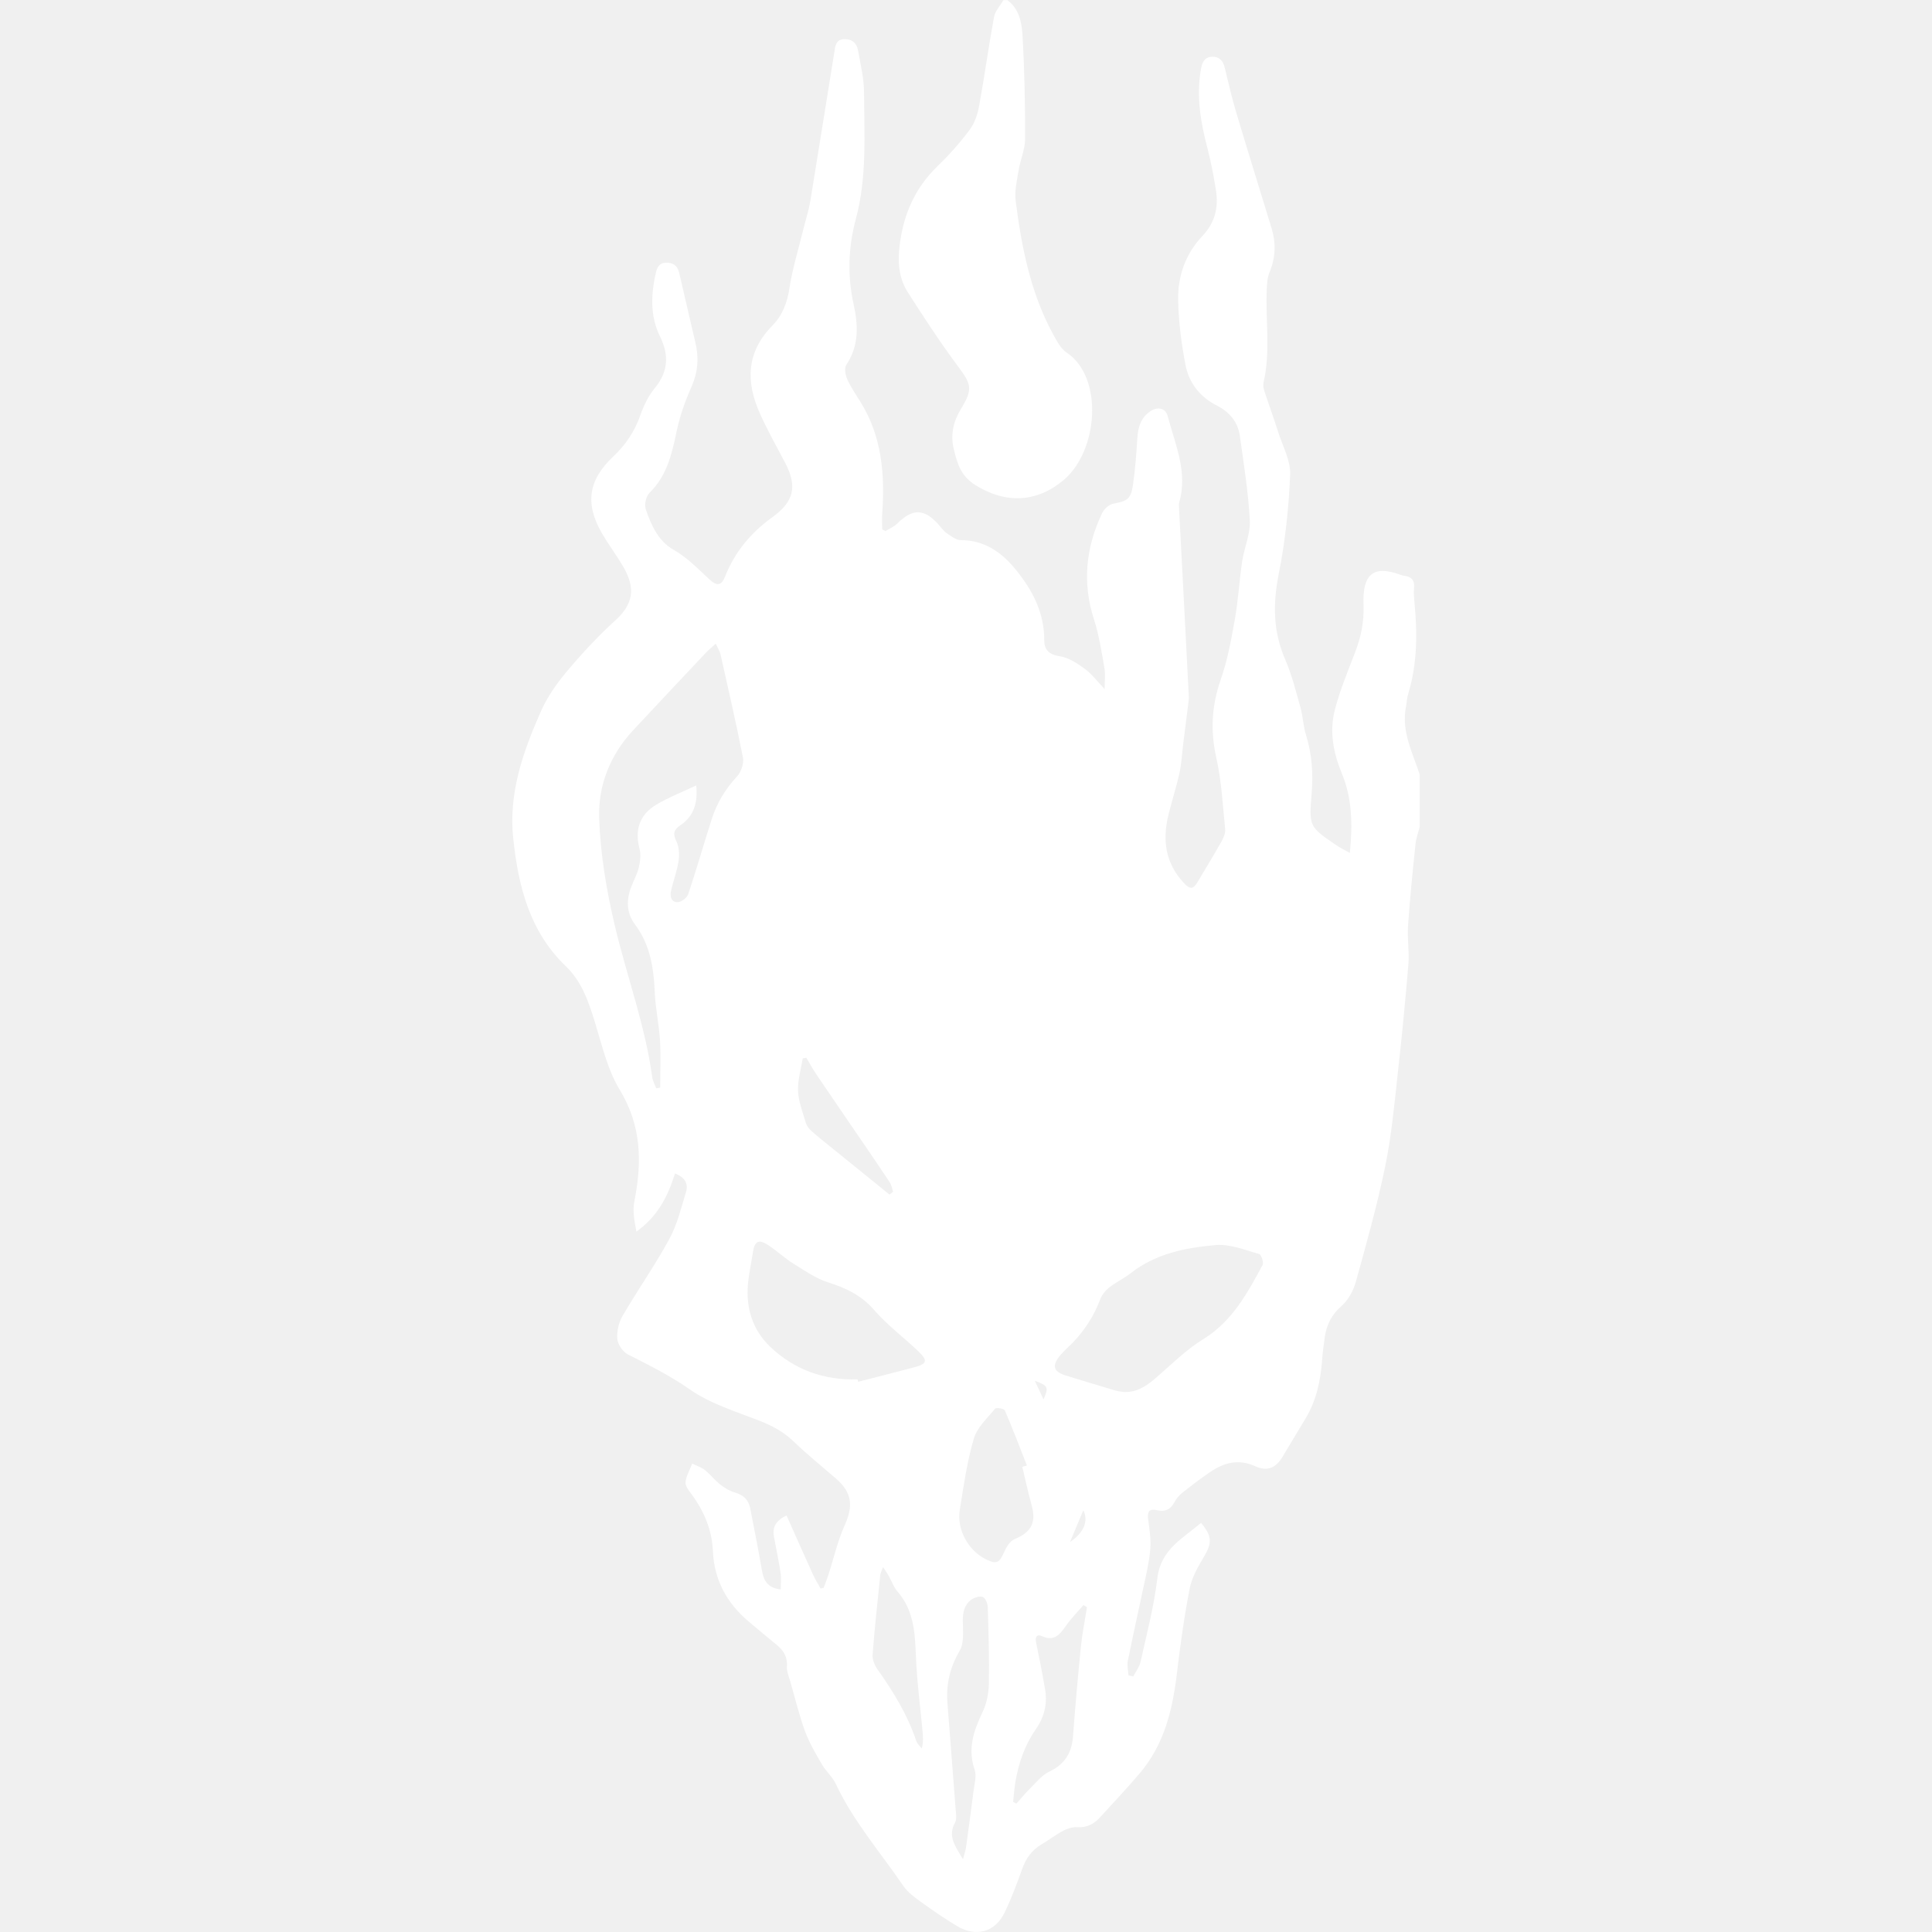
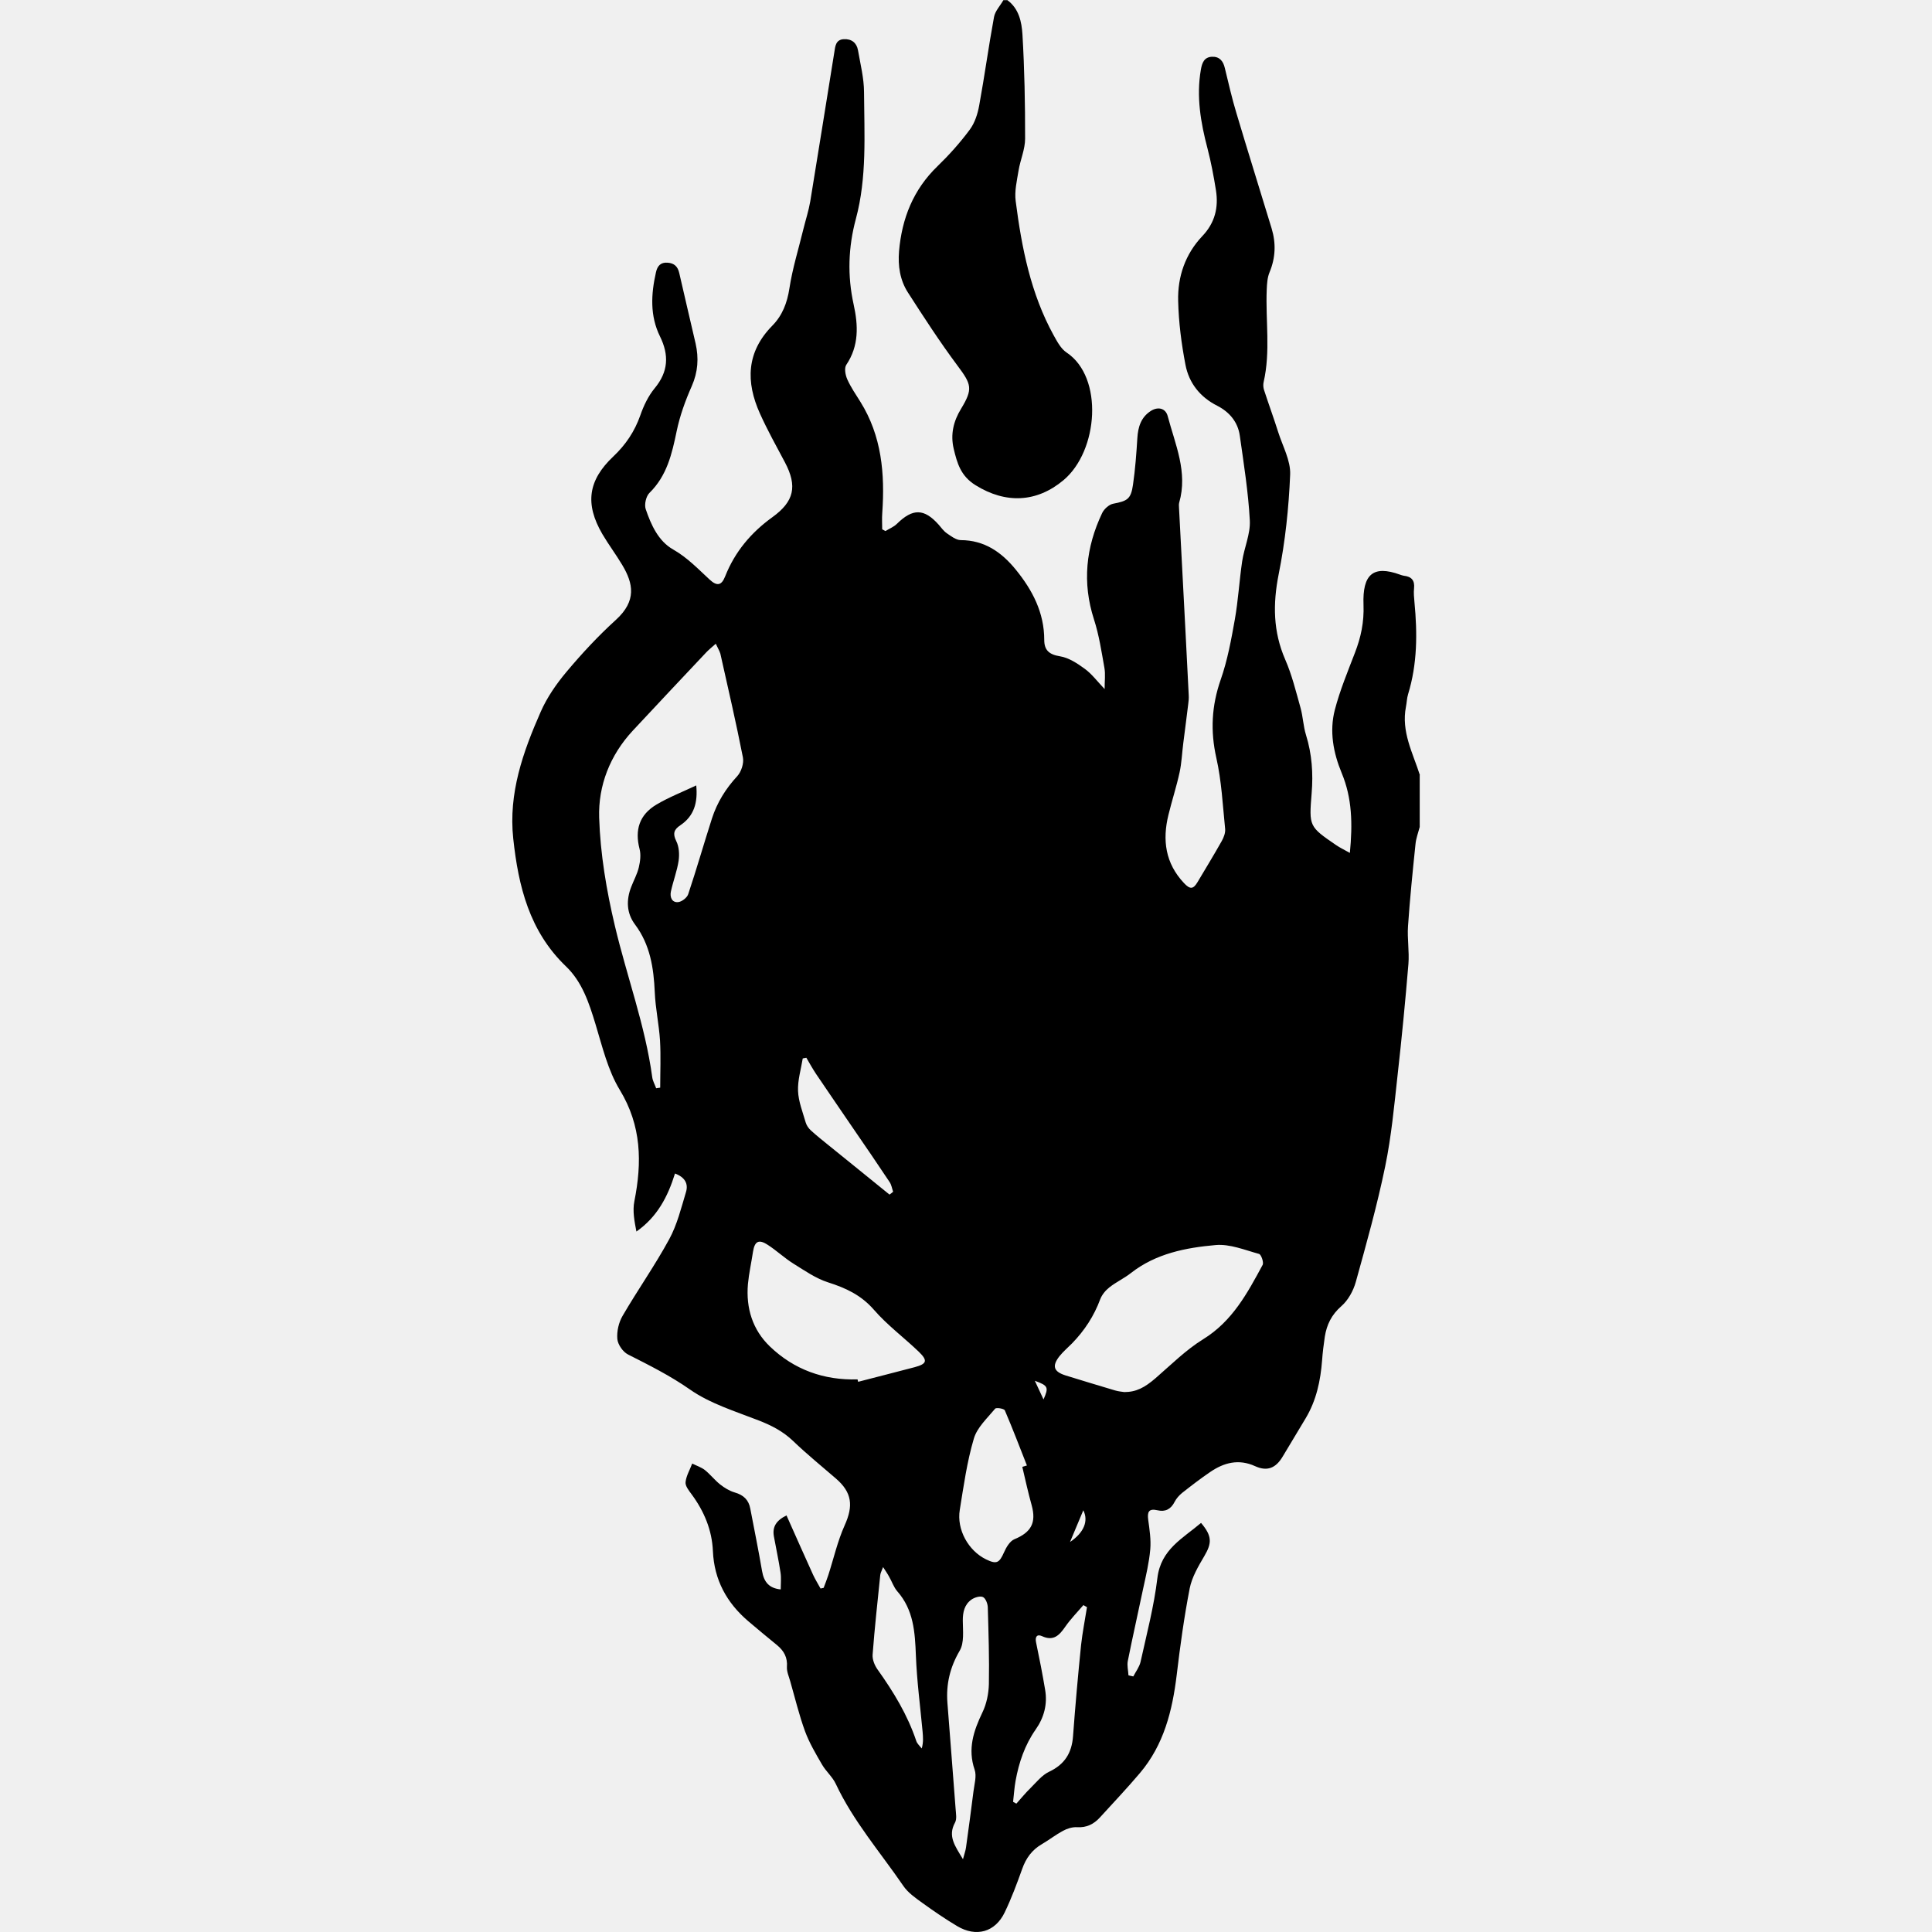
<svg xmlns="http://www.w3.org/2000/svg" version="1.1" width="32" height="32" viewBox="0 0 32 32">
-   <path fill="#fff" d="M23.515 12.839c0 0.286 0 0.572 0 0.858-0.025 0.095-0.061 0.188-0.070 0.285-0.047 0.452-0.093 0.906-0.124 1.36-0.014 0.206 0.023 0.417 0.007 0.623-0.051 0.613-0.11 1.225-0.179 1.837-0.056 0.507-0.103 1.019-0.206 1.518-0.133 0.645-0.311 1.28-0.487 1.914-0.041 0.146-0.127 0.303-0.239 0.4-0.162 0.142-0.242 0.305-0.274 0.506-0.019 0.131-0.036 0.261-0.045 0.392-0.026 0.338-0.095 0.663-0.272 0.959-0.127 0.21-0.254 0.422-0.38 0.633-0.114 0.193-0.257 0.252-0.458 0.16-0.272-0.124-0.516-0.059-0.745 0.098-0.16 0.109-0.312 0.226-0.463 0.345-0.049 0.040-0.096 0.092-0.125 0.149-0.062 0.122-0.155 0.169-0.283 0.139-0.147-0.034-0.171 0.029-0.154 0.158 0.022 0.162 0.048 0.329 0.034 0.49-0.019 0.216-0.070 0.429-0.116 0.641-0.084 0.403-0.176 0.805-0.256 1.207-0.015 0.076 0.007 0.158 0.011 0.238 0.026 0.006 0.054 0.012 0.080 0.018 0.041-0.080 0.1-0.155 0.12-0.241 0.102-0.461 0.223-0.921 0.279-1.389 0.058-0.477 0.422-0.656 0.723-0.913 0.184 0.217 0.182 0.333 0.054 0.55-0.099 0.168-0.205 0.348-0.242 0.535-0.092 0.474-0.158 0.953-0.215 1.433-0.072 0.594-0.213 1.158-0.609 1.625-0.213 0.252-0.44 0.491-0.663 0.736-0.102 0.111-0.22 0.171-0.38 0.161-0.076-0.004-0.161 0.022-0.23 0.059-0.121 0.065-0.23 0.151-0.348 0.22-0.166 0.095-0.267 0.234-0.33 0.414-0.087 0.243-0.177 0.485-0.289 0.718-0.158 0.329-0.473 0.415-0.788 0.227-0.198-0.118-0.389-0.249-0.576-0.384-0.114-0.082-0.239-0.169-0.316-0.283-0.381-0.557-0.828-1.070-1.118-1.689-0.055-0.117-0.164-0.208-0.228-0.32-0.103-0.177-0.21-0.358-0.281-0.55-0.099-0.271-0.166-0.553-0.246-0.831-0.022-0.078-0.059-0.16-0.054-0.237 0.012-0.155-0.050-0.265-0.162-0.358-0.161-0.133-0.323-0.264-0.481-0.4-0.355-0.304-0.562-0.683-0.583-1.158-0.015-0.351-0.146-0.661-0.353-0.942-0.045-0.061-0.107-0.138-0.1-0.201 0.011-0.106 0.072-0.205 0.11-0.308 0.072 0.036 0.151 0.061 0.212 0.109 0.089 0.072 0.161 0.166 0.252 0.238 0.072 0.056 0.154 0.107 0.241 0.132 0.143 0.041 0.23 0.121 0.257 0.267 0.066 0.345 0.136 0.689 0.195 1.034 0.032 0.186 0.118 0.285 0.309 0.305 0-0.093 0.011-0.188-0.003-0.279-0.030-0.201-0.074-0.399-0.11-0.6-0.027-0.154 0.034-0.261 0.209-0.347 0.15 0.336 0.293 0.66 0.44 0.983 0.036 0.078 0.082 0.151 0.124 0.228 0.017-0.004 0.034-0.008 0.051-0.011 0.026-0.070 0.054-0.139 0.077-0.21 0.089-0.275 0.153-0.562 0.271-0.825 0.146-0.323 0.124-0.545-0.146-0.777-0.237-0.205-0.481-0.403-0.707-0.62-0.168-0.161-0.359-0.259-0.573-0.342-0.388-0.151-0.803-0.278-1.137-0.512-0.329-0.23-0.675-0.402-1.026-0.58-0.084-0.043-0.168-0.164-0.176-0.256-0.011-0.127 0.023-0.275 0.088-0.385 0.249-0.428 0.535-0.833 0.771-1.267 0.132-0.242 0.199-0.52 0.279-0.785 0.040-0.135-0.019-0.243-0.183-0.304-0.118 0.381-0.293 0.719-0.639 0.961-0.033-0.171-0.066-0.342-0.034-0.501 0.128-0.645 0.12-1.25-0.241-1.844-0.198-0.326-0.29-0.719-0.403-1.091-0.107-0.352-0.221-0.7-0.49-0.957-0.604-0.58-0.787-1.324-0.872-2.115-0.081-0.751 0.161-1.434 0.455-2.101 0.104-0.237 0.259-0.461 0.426-0.66 0.254-0.303 0.525-0.595 0.818-0.861 0.348-0.316 0.289-0.604 0.107-0.909-0.104-0.175-0.227-0.338-0.33-0.513-0.292-0.501-0.237-0.891 0.182-1.286 0.204-0.193 0.353-0.414 0.447-0.682 0.055-0.158 0.132-0.32 0.238-0.448 0.227-0.274 0.239-0.549 0.088-0.857-0.169-0.342-0.149-0.703-0.067-1.064 0.023-0.103 0.077-0.168 0.194-0.158 0.107 0.008 0.166 0.062 0.191 0.169 0.088 0.391 0.182 0.778 0.271 1.168 0.055 0.242 0.040 0.472-0.063 0.707-0.106 0.239-0.197 0.49-0.25 0.745-0.078 0.377-0.161 0.739-0.45 1.023-0.058 0.056-0.089 0.194-0.063 0.27 0.089 0.261 0.209 0.529 0.454 0.668 0.237 0.135 0.413 0.322 0.605 0.499 0.122 0.113 0.197 0.099 0.257-0.054 0.161-0.407 0.429-0.725 0.781-0.979 0.362-0.261 0.418-0.513 0.209-0.909-0.142-0.267-0.289-0.531-0.413-0.806-0.237-0.525-0.228-1.020 0.205-1.459 0.165-0.168 0.245-0.375 0.282-0.616 0.051-0.334 0.154-0.661 0.234-0.992 0.037-0.149 0.085-0.296 0.111-0.447 0.136-0.824 0.265-1.649 0.399-2.473 0.015-0.095 0.021-0.209 0.157-0.216 0.128-0.007 0.213 0.059 0.235 0.183 0.040 0.23 0.099 0.462 0.1 0.693 0.004 0.703 0.050 1.412-0.135 2.1-0.127 0.473-0.142 0.941-0.037 1.418 0.076 0.345 0.091 0.684-0.122 1-0.036 0.054-0.015 0.169 0.017 0.241 0.058 0.129 0.14 0.249 0.216 0.37 0.355 0.568 0.408 1.195 0.363 1.843-0.007 0.089-0.001 0.18-0.001 0.27 0.018 0.010 0.036 0.019 0.054 0.029 0.065-0.040 0.139-0.069 0.191-0.121 0.261-0.257 0.45-0.254 0.69 0.015 0.044 0.050 0.082 0.106 0.136 0.143 0.070 0.048 0.151 0.111 0.228 0.113 0.393 0.001 0.675 0.197 0.912 0.487 0.278 0.341 0.473 0.714 0.473 1.166 0 0.169 0.080 0.242 0.259 0.271 0.146 0.023 0.29 0.118 0.414 0.209 0.116 0.085 0.205 0.206 0.327 0.334 0-0.136 0.015-0.245-0.003-0.348-0.048-0.27-0.089-0.545-0.173-0.805-0.197-0.609-0.135-1.194 0.135-1.762 0.032-0.067 0.114-0.142 0.184-0.155 0.234-0.045 0.293-0.076 0.327-0.315 0.037-0.254 0.056-0.513 0.072-0.77 0.011-0.186 0.061-0.348 0.224-0.452 0.12-0.076 0.245-0.044 0.279 0.087 0.124 0.469 0.336 0.927 0.19 1.433-0.007 0.026-0.004 0.055-0.003 0.082 0.018 0.349 0.036 0.699 0.055 1.048 0.036 0.686 0.072 1.372 0.106 2.057 0.003 0.050-0.001 0.099-0.008 0.147-0.026 0.216-0.055 0.432-0.082 0.648-0.021 0.162-0.027 0.329-0.062 0.488-0.051 0.235-0.127 0.466-0.184 0.701-0.103 0.418-0.051 0.802 0.257 1.129 0.099 0.106 0.153 0.106 0.224-0.014 0.135-0.227 0.272-0.451 0.402-0.682 0.033-0.059 0.063-0.136 0.056-0.202-0.040-0.393-0.059-0.792-0.146-1.176-0.1-0.446-0.078-0.862 0.072-1.293 0.113-0.322 0.175-0.663 0.235-1 0.056-0.318 0.074-0.642 0.121-0.961 0.034-0.227 0.138-0.454 0.127-0.675-0.025-0.47-0.1-0.939-0.166-1.407-0.032-0.227-0.172-0.392-0.373-0.495-0.286-0.144-0.469-0.377-0.527-0.679-0.067-0.349-0.113-0.705-0.121-1.060-0.010-0.4 0.118-0.774 0.4-1.071 0.209-0.22 0.271-0.473 0.226-0.759-0.037-0.232-0.081-0.466-0.14-0.693-0.113-0.429-0.187-0.86-0.11-1.304 0.019-0.113 0.054-0.209 0.184-0.215 0.124-0.005 0.186 0.070 0.213 0.187 0.061 0.25 0.118 0.503 0.193 0.75 0.19 0.637 0.389 1.271 0.582 1.906 0.074 0.245 0.066 0.485-0.034 0.726-0.037 0.088-0.043 0.193-0.047 0.29-0.021 0.509 0.065 1.022-0.051 1.528-0.010 0.041-0.007 0.091 0.006 0.131 0.076 0.234 0.161 0.465 0.235 0.699s0.208 0.472 0.198 0.704c-0.023 0.551-0.081 1.107-0.19 1.649-0.098 0.494-0.093 0.952 0.109 1.416 0.111 0.254 0.177 0.528 0.253 0.798 0.041 0.147 0.045 0.305 0.091 0.451 0.098 0.316 0.12 0.637 0.093 0.963-0.044 0.55-0.045 0.551 0.406 0.86 0.063 0.043 0.133 0.076 0.227 0.129 0.047-0.481 0.037-0.91-0.135-1.322-0.14-0.338-0.206-0.693-0.114-1.048 0.084-0.322 0.213-0.633 0.333-0.945 0.099-0.257 0.153-0.506 0.142-0.795-0.019-0.507 0.161-0.66 0.605-0.499 0.021 0.007 0.041 0.015 0.063 0.018 0.128 0.014 0.183 0.078 0.169 0.209-0.008 0.076 0 0.154 0.007 0.231 0.049 0.513 0.048 1.020-0.105 1.52-0.021 0.067-0.022 0.14-0.036 0.21-0.081 0.413 0.114 0.765 0.231 1.133zM11.856 10.662c-0.062 0.056-0.114 0.096-0.158 0.143-0.407 0.432-0.814 0.864-1.218 1.298-0.377 0.406-0.573 0.91-0.556 1.44 0.019 0.6 0.121 1.205 0.26 1.791 0.198 0.837 0.502 1.649 0.619 2.507 0.008 0.063 0.043 0.122 0.065 0.184 0.022-0.003 0.044-0.007 0.067-0.010 0-0.26 0.012-0.521-0.003-0.78-0.017-0.268-0.076-0.534-0.087-0.802-0.018-0.402-0.076-0.784-0.326-1.119-0.143-0.19-0.149-0.408-0.063-0.627 0.041-0.107 0.099-0.21 0.125-0.322 0.023-0.098 0.037-0.209 0.012-0.304-0.081-0.312-0.005-0.565 0.279-0.734 0.205-0.122 0.43-0.209 0.66-0.318 0.027 0.281-0.033 0.506-0.265 0.661-0.103 0.069-0.128 0.136-0.066 0.261 0.047 0.094 0.054 0.22 0.039 0.326-0.026 0.172-0.091 0.338-0.128 0.51-0.019 0.089 0.015 0.184 0.118 0.175 0.062-0.005 0.15-0.073 0.169-0.132 0.139-0.415 0.259-0.836 0.393-1.253 0.085-0.264 0.228-0.495 0.419-0.701 0.067-0.073 0.113-0.215 0.094-0.311-0.113-0.576-0.246-1.148-0.374-1.72-0.017-0.052-0.047-0.099-0.076-0.164zM18.622 23.057c0.197 0 0.337-0.074 0.52-0.232 0.257-0.223 0.502-0.468 0.789-0.645 0.481-0.297 0.73-0.762 0.982-1.229 0.022-0.041-0.023-0.171-0.059-0.182-0.237-0.065-0.484-0.168-0.719-0.147-0.496 0.044-0.99 0.14-1.403 0.463-0.111 0.088-0.245 0.149-0.356 0.237-0.065 0.051-0.125 0.124-0.153 0.198-0.103 0.278-0.26 0.518-0.466 0.73-0.069 0.070-0.146 0.135-0.208 0.212-0.129 0.164-0.098 0.257 0.102 0.32 0.272 0.085 0.545 0.166 0.818 0.248 0.058 0.017 0.12 0.022 0.153 0.027zM14.204 22.847c0.003 0.014 0.005 0.027 0.010 0.040 0.312-0.081 0.624-0.16 0.935-0.242 0.204-0.055 0.221-0.109 0.069-0.256-0.245-0.235-0.523-0.441-0.744-0.696-0.212-0.243-0.465-0.36-0.761-0.454-0.202-0.065-0.386-0.194-0.571-0.309-0.149-0.093-0.278-0.216-0.425-0.311-0.15-0.098-0.217-0.061-0.245 0.114-0.027 0.179-0.067 0.356-0.084 0.536-0.034 0.397 0.076 0.756 0.364 1.033 0.402 0.385 0.893 0.561 1.451 0.545zM16.932 24.296c0.026-0.008 0.051-0.015 0.077-0.023-0.12-0.305-0.237-0.612-0.366-0.913-0.012-0.029-0.143-0.051-0.161-0.027-0.131 0.158-0.3 0.312-0.353 0.498-0.113 0.382-0.168 0.782-0.232 1.177-0.054 0.326 0.142 0.677 0.435 0.82 0.175 0.085 0.219 0.061 0.298-0.117 0.037-0.084 0.098-0.187 0.173-0.217 0.276-0.114 0.364-0.272 0.285-0.561-0.059-0.21-0.105-0.424-0.155-0.635zM15.95 30.794c0.023-0.091 0.043-0.14 0.050-0.193 0.043-0.311 0.085-0.62 0.124-0.931 0.015-0.12 0.055-0.253 0.019-0.358-0.118-0.345-0.018-0.642 0.129-0.949 0.069-0.142 0.103-0.312 0.107-0.47 0.008-0.422-0.006-0.846-0.018-1.268-0.001-0.062-0.036-0.153-0.081-0.173-0.049-0.022-0.14 0.007-0.191 0.043-0.114 0.082-0.143 0.206-0.142 0.349 0.001 0.168 0.026 0.364-0.051 0.496-0.161 0.275-0.227 0.553-0.204 0.862 0.045 0.586 0.092 1.172 0.136 1.759 0.005 0.076 0.023 0.168-0.010 0.227-0.124 0.226 0.001 0.388 0.131 0.605zM18.003 26.619c-0.019-0.011-0.040-0.022-0.059-0.033-0.1 0.117-0.21 0.228-0.298 0.355-0.099 0.143-0.195 0.248-0.389 0.158-0.080-0.036-0.117 0.011-0.096 0.106 0.055 0.261 0.106 0.523 0.15 0.785 0.040 0.238-0.018 0.458-0.157 0.656-0.18 0.257-0.278 0.546-0.333 0.851-0.021 0.114-0.027 0.231-0.041 0.347 0.018 0.010 0.036 0.021 0.054 0.030 0.078-0.087 0.153-0.179 0.237-0.261 0.096-0.095 0.188-0.212 0.305-0.267 0.259-0.122 0.377-0.312 0.397-0.591 0.037-0.503 0.082-1.005 0.133-1.509 0.023-0.209 0.065-0.417 0.098-0.627zM14.627 25.955c-0.023 0.063-0.043 0.096-0.047 0.131-0.045 0.441-0.094 0.881-0.127 1.323-0.005 0.080 0.034 0.176 0.082 0.243 0.263 0.369 0.496 0.75 0.641 1.183 0.015 0.047 0.059 0.084 0.091 0.125 0.030-0.107 0.021-0.193 0.014-0.279-0.039-0.421-0.095-0.84-0.111-1.261-0.015-0.385-0.037-0.755-0.308-1.063-0.060-0.069-0.089-0.162-0.136-0.243-0.025-0.047-0.055-0.089-0.099-0.158zM14.733 19.786c0.021-0.015 0.041-0.030 0.060-0.047-0.019-0.054-0.027-0.114-0.058-0.16-0.197-0.296-0.397-0.589-0.598-0.881-0.206-0.303-0.414-0.604-0.619-0.908-0.058-0.087-0.109-0.179-0.162-0.27-0.021 0.004-0.040 0.008-0.060 0.011-0.029 0.179-0.085 0.36-0.078 0.538 0.007 0.176 0.077 0.349 0.127 0.523 0.014 0.047 0.045 0.093 0.081 0.127 0.1 0.092 0.208 0.177 0.314 0.263 0.333 0.27 0.664 0.536 0.994 0.805zM17.723 25.54c0.231-0.154 0.309-0.349 0.22-0.525-0.072 0.173-0.14 0.336-0.22 0.525zM17.14 22.87c0.052 0.111 0.093 0.201 0.144 0.309 0.089-0.202 0.077-0.228-0.144-0.309z" />
-   <path fill="#fff" d="M16.683 0.001c0.194 0.14 0.239 0.363 0.252 0.569 0.034 0.575 0.045 1.152 0.044 1.727 0 0.177-0.080 0.352-0.109 0.531-0.027 0.166-0.069 0.34-0.047 0.503 0.099 0.77 0.248 1.531 0.628 2.221 0.058 0.104 0.12 0.224 0.215 0.287 0.615 0.408 0.528 1.628-0.051 2.114-0.447 0.374-0.96 0.392-1.456 0.084-0.248-0.154-0.305-0.364-0.363-0.605-0.056-0.239-0.003-0.457 0.122-0.661 0.199-0.329 0.175-0.403-0.059-0.715-0.292-0.392-0.558-0.802-0.822-1.213-0.131-0.204-0.166-0.441-0.146-0.682 0.047-0.543 0.235-1.020 0.637-1.408 0.193-0.187 0.374-0.389 0.534-0.605 0.084-0.113 0.132-0.263 0.157-0.404 0.089-0.485 0.155-0.975 0.245-1.462 0.018-0.099 0.102-0.186 0.155-0.279 0.021-0.001 0.043-0.001 0.065-0.001z" />
+   <path d="M23.515 12.839c0 0.286 0 0.572 0 0.858-0.025 0.095-0.061 0.188-0.070 0.285-0.047 0.452-0.093 0.906-0.124 1.36-0.014 0.206 0.023 0.417 0.007 0.623-0.051 0.613-0.11 1.225-0.179 1.837-0.056 0.507-0.103 1.019-0.206 1.518-0.133 0.645-0.311 1.28-0.487 1.914-0.041 0.146-0.127 0.303-0.239 0.4-0.162 0.142-0.242 0.305-0.274 0.506-0.019 0.131-0.036 0.261-0.045 0.392-0.026 0.338-0.095 0.663-0.272 0.959-0.127 0.21-0.254 0.422-0.38 0.633-0.114 0.193-0.257 0.252-0.458 0.16-0.272-0.124-0.516-0.059-0.745 0.098-0.16 0.109-0.312 0.226-0.463 0.345-0.049 0.040-0.096 0.092-0.125 0.149-0.062 0.122-0.155 0.169-0.283 0.139-0.147-0.034-0.171 0.029-0.154 0.158 0.022 0.162 0.048 0.329 0.034 0.49-0.019 0.216-0.070 0.429-0.116 0.641-0.084 0.403-0.176 0.805-0.256 1.207-0.015 0.076 0.007 0.158 0.011 0.238 0.026 0.006 0.054 0.012 0.080 0.018 0.041-0.080 0.1-0.155 0.12-0.241 0.102-0.461 0.223-0.921 0.279-1.389 0.058-0.477 0.422-0.656 0.723-0.913 0.184 0.217 0.182 0.333 0.054 0.55-0.099 0.168-0.205 0.348-0.242 0.535-0.092 0.474-0.158 0.953-0.215 1.433-0.072 0.594-0.213 1.158-0.609 1.625-0.213 0.252-0.44 0.491-0.663 0.736-0.102 0.111-0.22 0.171-0.38 0.161-0.076-0.004-0.161 0.022-0.23 0.059-0.121 0.065-0.23 0.151-0.348 0.22-0.166 0.095-0.267 0.234-0.33 0.414-0.087 0.243-0.177 0.485-0.289 0.718-0.158 0.329-0.473 0.415-0.788 0.227-0.198-0.118-0.389-0.249-0.576-0.384-0.114-0.082-0.239-0.169-0.316-0.283-0.381-0.557-0.828-1.070-1.118-1.689-0.055-0.117-0.164-0.208-0.228-0.32-0.103-0.177-0.21-0.358-0.281-0.55-0.099-0.271-0.166-0.553-0.246-0.831-0.022-0.078-0.059-0.16-0.054-0.237 0.012-0.155-0.050-0.265-0.162-0.358-0.161-0.133-0.323-0.264-0.481-0.4-0.355-0.304-0.562-0.683-0.583-1.158-0.015-0.351-0.146-0.661-0.353-0.942-0.045-0.061-0.107-0.138-0.1-0.201 0.011-0.106 0.072-0.205 0.11-0.308 0.072 0.036 0.151 0.061 0.212 0.109 0.089 0.072 0.161 0.166 0.252 0.238 0.072 0.056 0.154 0.107 0.241 0.132 0.143 0.041 0.23 0.121 0.257 0.267 0.066 0.345 0.136 0.689 0.195 1.034 0.032 0.186 0.118 0.285 0.309 0.305 0-0.093 0.011-0.188-0.003-0.279-0.030-0.201-0.074-0.399-0.11-0.6-0.027-0.154 0.034-0.261 0.209-0.347 0.15 0.336 0.293 0.66 0.44 0.983 0.036 0.078 0.082 0.151 0.124 0.228 0.017-0.004 0.034-0.008 0.051-0.011 0.026-0.070 0.054-0.139 0.077-0.21 0.089-0.275 0.153-0.562 0.271-0.825 0.146-0.323 0.124-0.545-0.146-0.777-0.237-0.205-0.481-0.403-0.707-0.62-0.168-0.161-0.359-0.259-0.573-0.342-0.388-0.151-0.803-0.278-1.137-0.512-0.329-0.23-0.675-0.402-1.026-0.58-0.084-0.043-0.168-0.164-0.176-0.256-0.011-0.127 0.023-0.275 0.088-0.385 0.249-0.428 0.535-0.833 0.771-1.267 0.132-0.242 0.199-0.52 0.279-0.785 0.040-0.135-0.019-0.243-0.183-0.304-0.118 0.381-0.293 0.719-0.639 0.961-0.033-0.171-0.066-0.342-0.034-0.501 0.128-0.645 0.12-1.25-0.241-1.844-0.198-0.326-0.29-0.719-0.403-1.091-0.107-0.352-0.221-0.7-0.49-0.957-0.604-0.58-0.787-1.324-0.872-2.115-0.081-0.751 0.161-1.434 0.455-2.101 0.104-0.237 0.259-0.461 0.426-0.66 0.254-0.303 0.525-0.595 0.818-0.861 0.348-0.316 0.289-0.604 0.107-0.909-0.104-0.175-0.227-0.338-0.33-0.513-0.292-0.501-0.237-0.891 0.182-1.286 0.204-0.193 0.353-0.414 0.447-0.682 0.055-0.158 0.132-0.32 0.238-0.448 0.227-0.274 0.239-0.549 0.088-0.857-0.169-0.342-0.149-0.703-0.067-1.064 0.023-0.103 0.077-0.168 0.194-0.158 0.107 0.008 0.166 0.062 0.191 0.169 0.088 0.391 0.182 0.778 0.271 1.168 0.055 0.242 0.040 0.472-0.063 0.707-0.106 0.239-0.197 0.49-0.25 0.745-0.078 0.377-0.161 0.739-0.45 1.023-0.058 0.056-0.089 0.194-0.063 0.27 0.089 0.261 0.209 0.529 0.454 0.668 0.237 0.135 0.413 0.322 0.605 0.499 0.122 0.113 0.197 0.099 0.257-0.054 0.161-0.407 0.429-0.725 0.781-0.979 0.362-0.261 0.418-0.513 0.209-0.909-0.142-0.267-0.289-0.531-0.413-0.806-0.237-0.525-0.228-1.020 0.205-1.459 0.165-0.168 0.245-0.375 0.282-0.616 0.051-0.334 0.154-0.661 0.234-0.992 0.037-0.149 0.085-0.296 0.111-0.447 0.136-0.824 0.265-1.649 0.399-2.473 0.015-0.095 0.021-0.209 0.157-0.216 0.128-0.007 0.213 0.059 0.235 0.183 0.040 0.23 0.099 0.462 0.1 0.693 0.004 0.703 0.050 1.412-0.135 2.1-0.127 0.473-0.142 0.941-0.037 1.418 0.076 0.345 0.091 0.684-0.122 1-0.036 0.054-0.015 0.169 0.017 0.241 0.058 0.129 0.14 0.249 0.216 0.37 0.355 0.568 0.408 1.195 0.363 1.843-0.007 0.089-0.001 0.18-0.001 0.27 0.018 0.010 0.036 0.019 0.054 0.029 0.065-0.040 0.139-0.069 0.191-0.121 0.261-0.257 0.45-0.254 0.69 0.015 0.044 0.050 0.082 0.106 0.136 0.143 0.070 0.048 0.151 0.111 0.228 0.113 0.393 0.001 0.675 0.197 0.912 0.487 0.278 0.341 0.473 0.714 0.473 1.166 0 0.169 0.080 0.242 0.259 0.271 0.146 0.023 0.29 0.118 0.414 0.209 0.116 0.085 0.205 0.206 0.327 0.334 0-0.136 0.015-0.245-0.003-0.348-0.048-0.27-0.089-0.545-0.173-0.805-0.197-0.609-0.135-1.194 0.135-1.762 0.032-0.067 0.114-0.142 0.184-0.155 0.234-0.045 0.293-0.076 0.327-0.315 0.037-0.254 0.056-0.513 0.072-0.77 0.011-0.186 0.061-0.348 0.224-0.452 0.12-0.076 0.245-0.044 0.279 0.087 0.124 0.469 0.336 0.927 0.19 1.433-0.007 0.026-0.004 0.055-0.003 0.082 0.018 0.349 0.036 0.699 0.055 1.048 0.036 0.686 0.072 1.372 0.106 2.057 0.003 0.050-0.001 0.099-0.008 0.147-0.026 0.216-0.055 0.432-0.082 0.648-0.021 0.162-0.027 0.329-0.062 0.488-0.051 0.235-0.127 0.466-0.184 0.701-0.103 0.418-0.051 0.802 0.257 1.129 0.099 0.106 0.153 0.106 0.224-0.014 0.135-0.227 0.272-0.451 0.402-0.682 0.033-0.059 0.063-0.136 0.056-0.202-0.040-0.393-0.059-0.792-0.146-1.176-0.1-0.446-0.078-0.862 0.072-1.293 0.113-0.322 0.175-0.663 0.235-1 0.056-0.318 0.074-0.642 0.121-0.961 0.034-0.227 0.138-0.454 0.127-0.675-0.025-0.47-0.1-0.939-0.166-1.407-0.032-0.227-0.172-0.392-0.373-0.495-0.286-0.144-0.469-0.377-0.527-0.679-0.067-0.349-0.113-0.705-0.121-1.060-0.010-0.4 0.118-0.774 0.4-1.071 0.209-0.22 0.271-0.473 0.226-0.759-0.037-0.232-0.081-0.466-0.14-0.693-0.113-0.429-0.187-0.86-0.11-1.304 0.019-0.113 0.054-0.209 0.184-0.215 0.124-0.005 0.186 0.070 0.213 0.187 0.061 0.25 0.118 0.503 0.193 0.75 0.19 0.637 0.389 1.271 0.582 1.906 0.074 0.245 0.066 0.485-0.034 0.726-0.037 0.088-0.043 0.193-0.047 0.29-0.021 0.509 0.065 1.022-0.051 1.528-0.010 0.041-0.007 0.091 0.006 0.131 0.076 0.234 0.161 0.465 0.235 0.699s0.208 0.472 0.198 0.704c-0.023 0.551-0.081 1.107-0.19 1.649-0.098 0.494-0.093 0.952 0.109 1.416 0.111 0.254 0.177 0.528 0.253 0.798 0.041 0.147 0.045 0.305 0.091 0.451 0.098 0.316 0.12 0.637 0.093 0.963-0.044 0.55-0.045 0.551 0.406 0.86 0.063 0.043 0.133 0.076 0.227 0.129 0.047-0.481 0.037-0.91-0.135-1.322-0.14-0.338-0.206-0.693-0.114-1.048 0.084-0.322 0.213-0.633 0.333-0.945 0.099-0.257 0.153-0.506 0.142-0.795-0.019-0.507 0.161-0.66 0.605-0.499 0.021 0.007 0.041 0.015 0.063 0.018 0.128 0.014 0.183 0.078 0.169 0.209-0.008 0.076 0 0.154 0.007 0.231 0.049 0.513 0.048 1.020-0.105 1.52-0.021 0.067-0.022 0.14-0.036 0.21-0.081 0.413 0.114 0.765 0.231 1.133zM11.856 10.662c-0.062 0.056-0.114 0.096-0.158 0.143-0.407 0.432-0.814 0.864-1.218 1.298-0.377 0.406-0.573 0.91-0.556 1.44 0.019 0.6 0.121 1.205 0.26 1.791 0.198 0.837 0.502 1.649 0.619 2.507 0.008 0.063 0.043 0.122 0.065 0.184 0.022-0.003 0.044-0.007 0.067-0.010 0-0.26 0.012-0.521-0.003-0.78-0.017-0.268-0.076-0.534-0.087-0.802-0.018-0.402-0.076-0.784-0.326-1.119-0.143-0.19-0.149-0.408-0.063-0.627 0.041-0.107 0.099-0.21 0.125-0.322 0.023-0.098 0.037-0.209 0.012-0.304-0.081-0.312-0.005-0.565 0.279-0.734 0.205-0.122 0.43-0.209 0.66-0.318 0.027 0.281-0.033 0.506-0.265 0.661-0.103 0.069-0.128 0.136-0.066 0.261 0.047 0.094 0.054 0.22 0.039 0.326-0.026 0.172-0.091 0.338-0.128 0.51-0.019 0.089 0.015 0.184 0.118 0.175 0.062-0.005 0.15-0.073 0.169-0.132 0.139-0.415 0.259-0.836 0.393-1.253 0.085-0.264 0.228-0.495 0.419-0.701 0.067-0.073 0.113-0.215 0.094-0.311-0.113-0.576-0.246-1.148-0.374-1.72-0.017-0.052-0.047-0.099-0.076-0.164zM18.622 23.057c0.197 0 0.337-0.074 0.52-0.232 0.257-0.223 0.502-0.468 0.789-0.645 0.481-0.297 0.73-0.762 0.982-1.229 0.022-0.041-0.023-0.171-0.059-0.182-0.237-0.065-0.484-0.168-0.719-0.147-0.496 0.044-0.99 0.14-1.403 0.463-0.111 0.088-0.245 0.149-0.356 0.237-0.065 0.051-0.125 0.124-0.153 0.198-0.103 0.278-0.26 0.518-0.466 0.73-0.069 0.070-0.146 0.135-0.208 0.212-0.129 0.164-0.098 0.257 0.102 0.32 0.272 0.085 0.545 0.166 0.818 0.248 0.058 0.017 0.12 0.022 0.153 0.027zM14.204 22.847c0.003 0.014 0.005 0.027 0.010 0.040 0.312-0.081 0.624-0.16 0.935-0.242 0.204-0.055 0.221-0.109 0.069-0.256-0.245-0.235-0.523-0.441-0.744-0.696-0.212-0.243-0.465-0.36-0.761-0.454-0.202-0.065-0.386-0.194-0.571-0.309-0.149-0.093-0.278-0.216-0.425-0.311-0.15-0.098-0.217-0.061-0.245 0.114-0.027 0.179-0.067 0.356-0.084 0.536-0.034 0.397 0.076 0.756 0.364 1.033 0.402 0.385 0.893 0.561 1.451 0.545zM16.932 24.296c0.026-0.008 0.051-0.015 0.077-0.023-0.12-0.305-0.237-0.612-0.366-0.913-0.012-0.029-0.143-0.051-0.161-0.027-0.131 0.158-0.3 0.312-0.353 0.498-0.113 0.382-0.168 0.782-0.232 1.177-0.054 0.326 0.142 0.677 0.435 0.82 0.175 0.085 0.219 0.061 0.298-0.117 0.037-0.084 0.098-0.187 0.173-0.217 0.276-0.114 0.364-0.272 0.285-0.561-0.059-0.21-0.105-0.424-0.155-0.635zM15.95 30.794c0.023-0.091 0.043-0.14 0.050-0.193 0.043-0.311 0.085-0.62 0.124-0.931 0.015-0.12 0.055-0.253 0.019-0.358-0.118-0.345-0.018-0.642 0.129-0.949 0.069-0.142 0.103-0.312 0.107-0.47 0.008-0.422-0.006-0.846-0.018-1.268-0.001-0.062-0.036-0.153-0.081-0.173-0.049-0.022-0.14 0.007-0.191 0.043-0.114 0.082-0.143 0.206-0.142 0.349 0.001 0.168 0.026 0.364-0.051 0.496-0.161 0.275-0.227 0.553-0.204 0.862 0.045 0.586 0.092 1.172 0.136 1.759 0.005 0.076 0.023 0.168-0.010 0.227-0.124 0.226 0.001 0.388 0.131 0.605zM18.003 26.619c-0.019-0.011-0.040-0.022-0.059-0.033-0.1 0.117-0.21 0.228-0.298 0.355-0.099 0.143-0.195 0.248-0.389 0.158-0.080-0.036-0.117 0.011-0.096 0.106 0.055 0.261 0.106 0.523 0.15 0.785 0.040 0.238-0.018 0.458-0.157 0.656-0.18 0.257-0.278 0.546-0.333 0.851-0.021 0.114-0.027 0.231-0.041 0.347 0.018 0.010 0.036 0.021 0.054 0.030 0.078-0.087 0.153-0.179 0.237-0.261 0.096-0.095 0.188-0.212 0.305-0.267 0.259-0.122 0.377-0.312 0.397-0.591 0.037-0.503 0.082-1.005 0.133-1.509 0.023-0.209 0.065-0.417 0.098-0.627zM14.627 25.955c-0.023 0.063-0.043 0.096-0.047 0.131-0.045 0.441-0.094 0.881-0.127 1.323-0.005 0.080 0.034 0.176 0.082 0.243 0.263 0.369 0.496 0.75 0.641 1.183 0.015 0.047 0.059 0.084 0.091 0.125 0.030-0.107 0.021-0.193 0.014-0.279-0.039-0.421-0.095-0.84-0.111-1.261-0.015-0.385-0.037-0.755-0.308-1.063-0.060-0.069-0.089-0.162-0.136-0.243-0.025-0.047-0.055-0.089-0.099-0.158zM14.733 19.786c0.021-0.015 0.041-0.030 0.060-0.047-0.019-0.054-0.027-0.114-0.058-0.16-0.197-0.296-0.397-0.589-0.598-0.881-0.206-0.303-0.414-0.604-0.619-0.908-0.058-0.087-0.109-0.179-0.162-0.27-0.021 0.004-0.040 0.008-0.060 0.011-0.029 0.179-0.085 0.36-0.078 0.538 0.007 0.176 0.077 0.349 0.127 0.523 0.014 0.047 0.045 0.093 0.081 0.127 0.1 0.092 0.208 0.177 0.314 0.263 0.333 0.27 0.664 0.536 0.994 0.805zM17.723 25.54c0.231-0.154 0.309-0.349 0.22-0.525-0.072 0.173-0.14 0.336-0.22 0.525zM17.14 22.87c0.052 0.111 0.093 0.201 0.144 0.309 0.089-0.202 0.077-0.228-0.144-0.309z" />
+   <path d="M16.683 0.001c0.194 0.14 0.239 0.363 0.252 0.569 0.034 0.575 0.045 1.152 0.044 1.727 0 0.177-0.080 0.352-0.109 0.531-0.027 0.166-0.069 0.34-0.047 0.503 0.099 0.77 0.248 1.531 0.628 2.221 0.058 0.104 0.12 0.224 0.215 0.287 0.615 0.408 0.528 1.628-0.051 2.114-0.447 0.374-0.96 0.392-1.456 0.084-0.248-0.154-0.305-0.364-0.363-0.605-0.056-0.239-0.003-0.457 0.122-0.661 0.199-0.329 0.175-0.403-0.059-0.715-0.292-0.392-0.558-0.802-0.822-1.213-0.131-0.204-0.166-0.441-0.146-0.682 0.047-0.543 0.235-1.020 0.637-1.408 0.193-0.187 0.374-0.389 0.534-0.605 0.084-0.113 0.132-0.263 0.157-0.404 0.089-0.485 0.155-0.975 0.245-1.462 0.018-0.099 0.102-0.186 0.155-0.279 0.021-0.001 0.043-0.001 0.065-0.001z" />
</svg>
